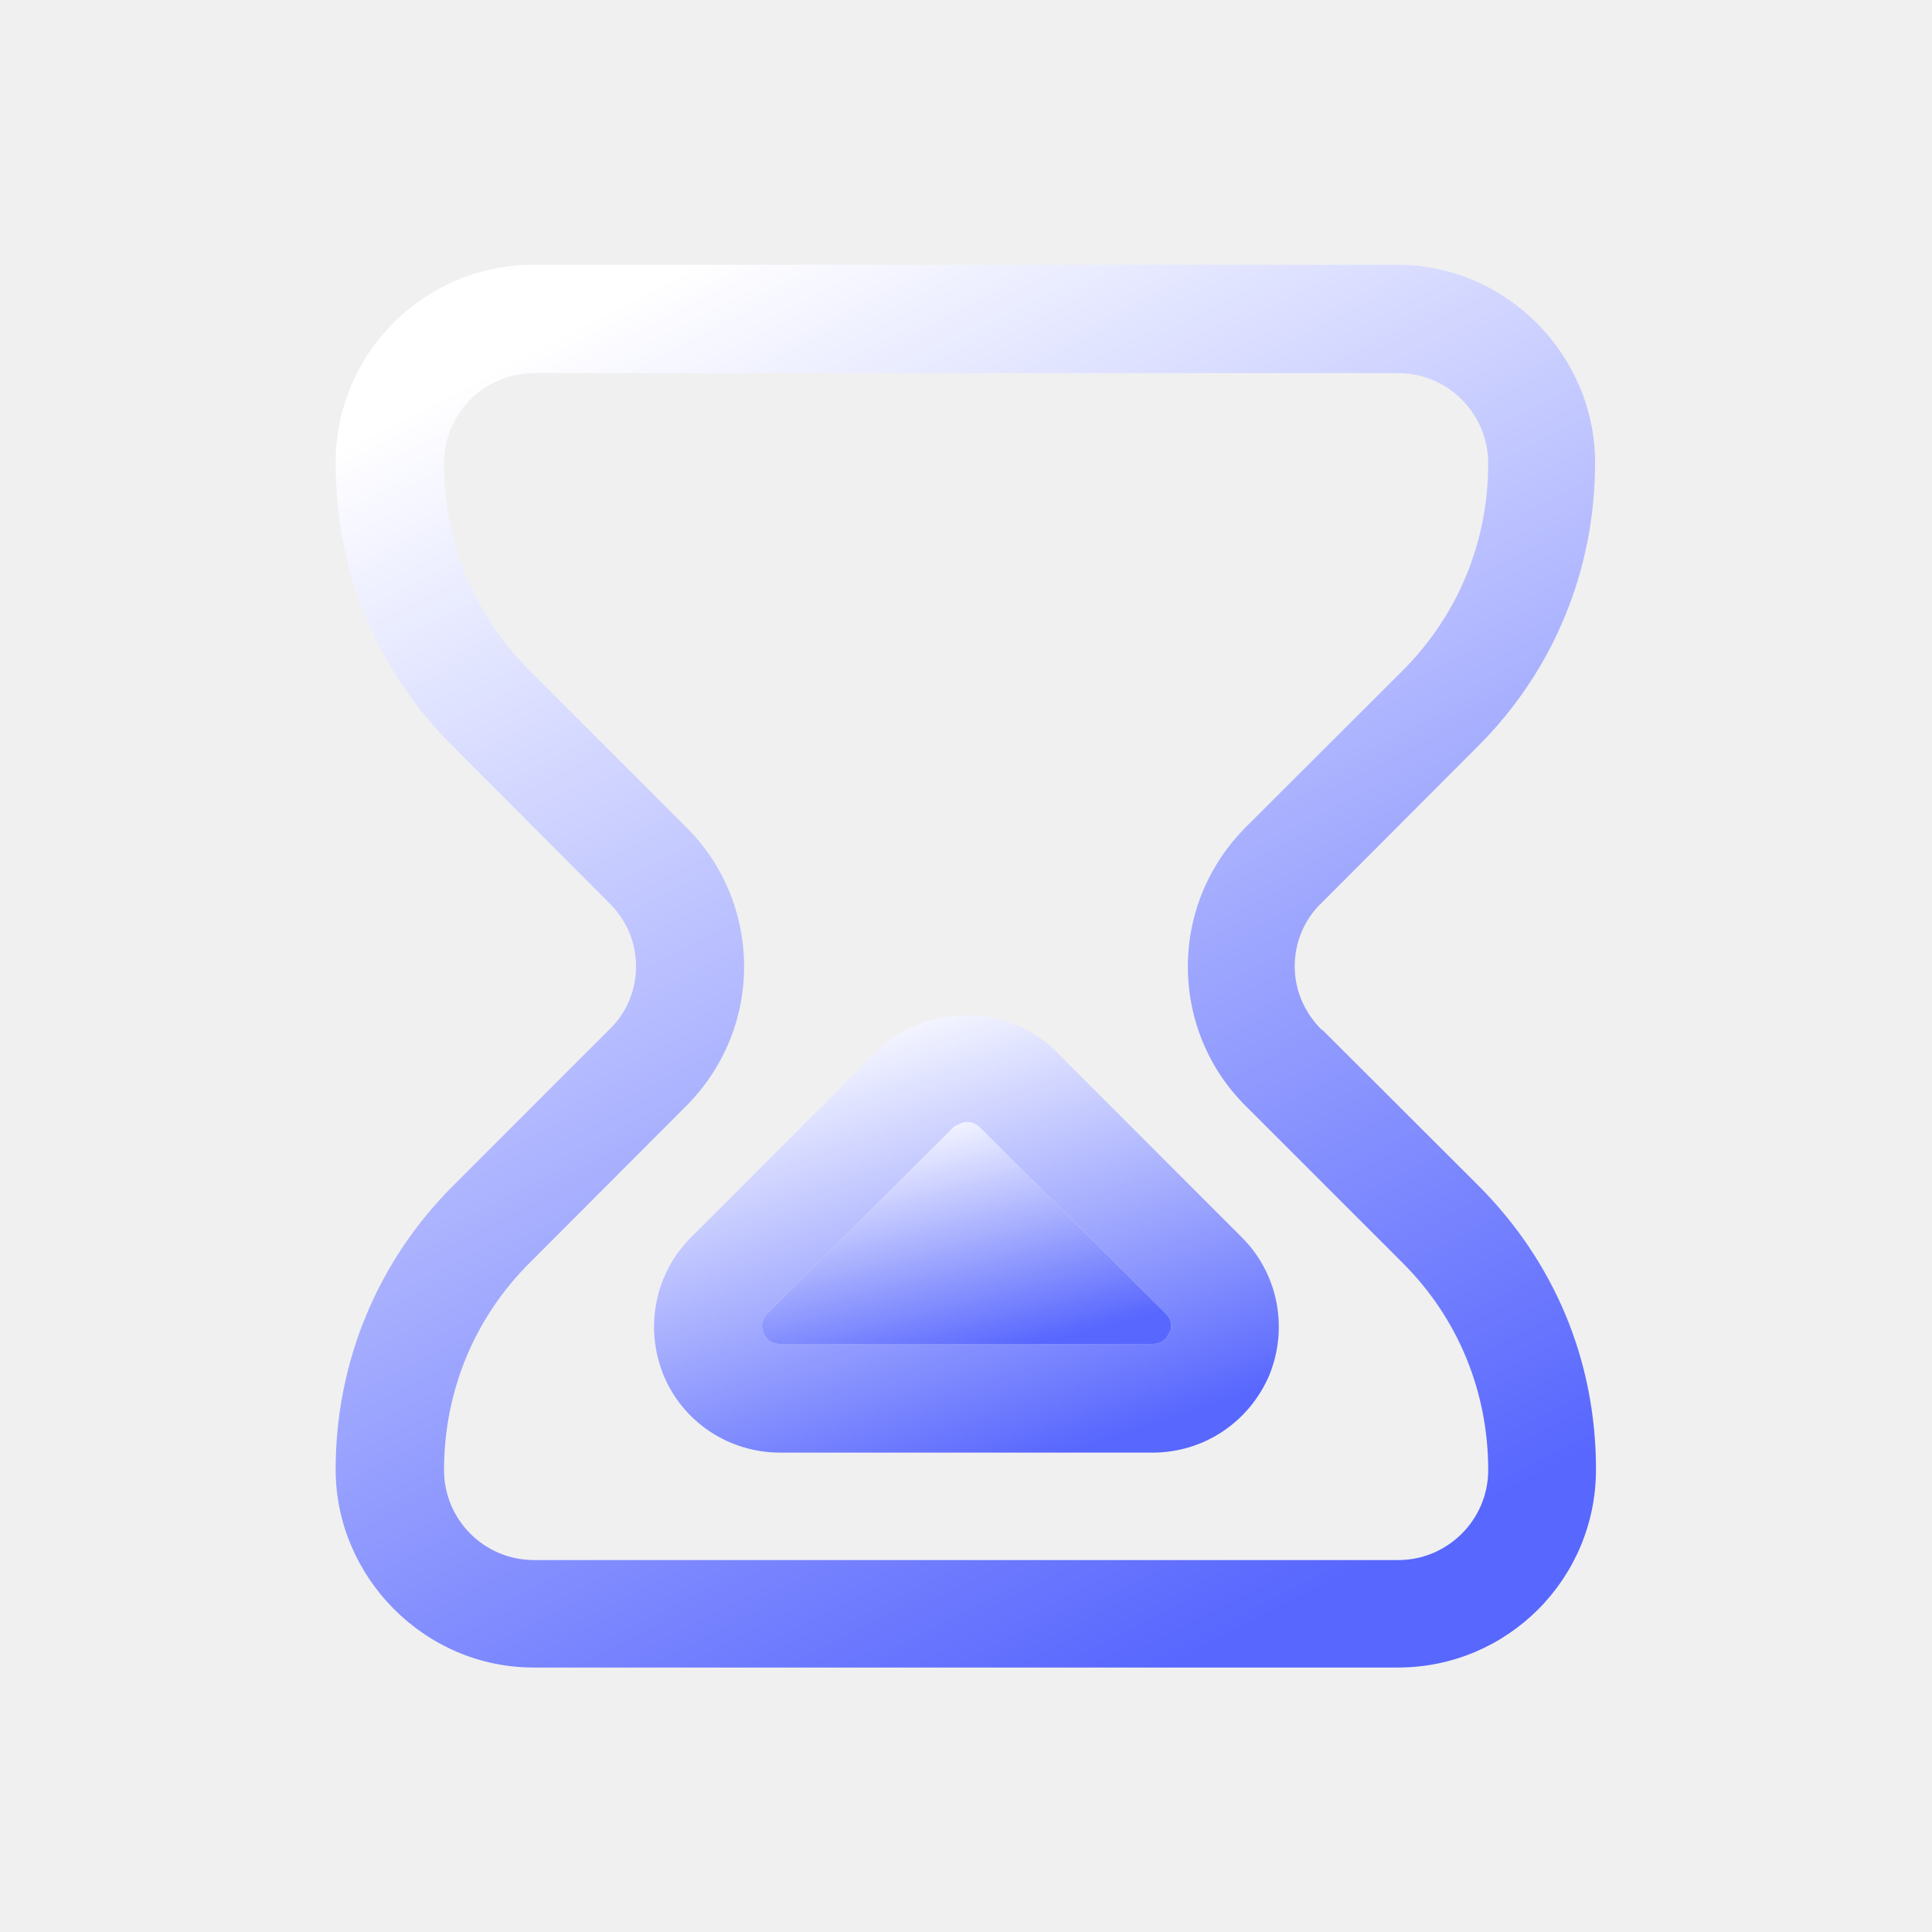
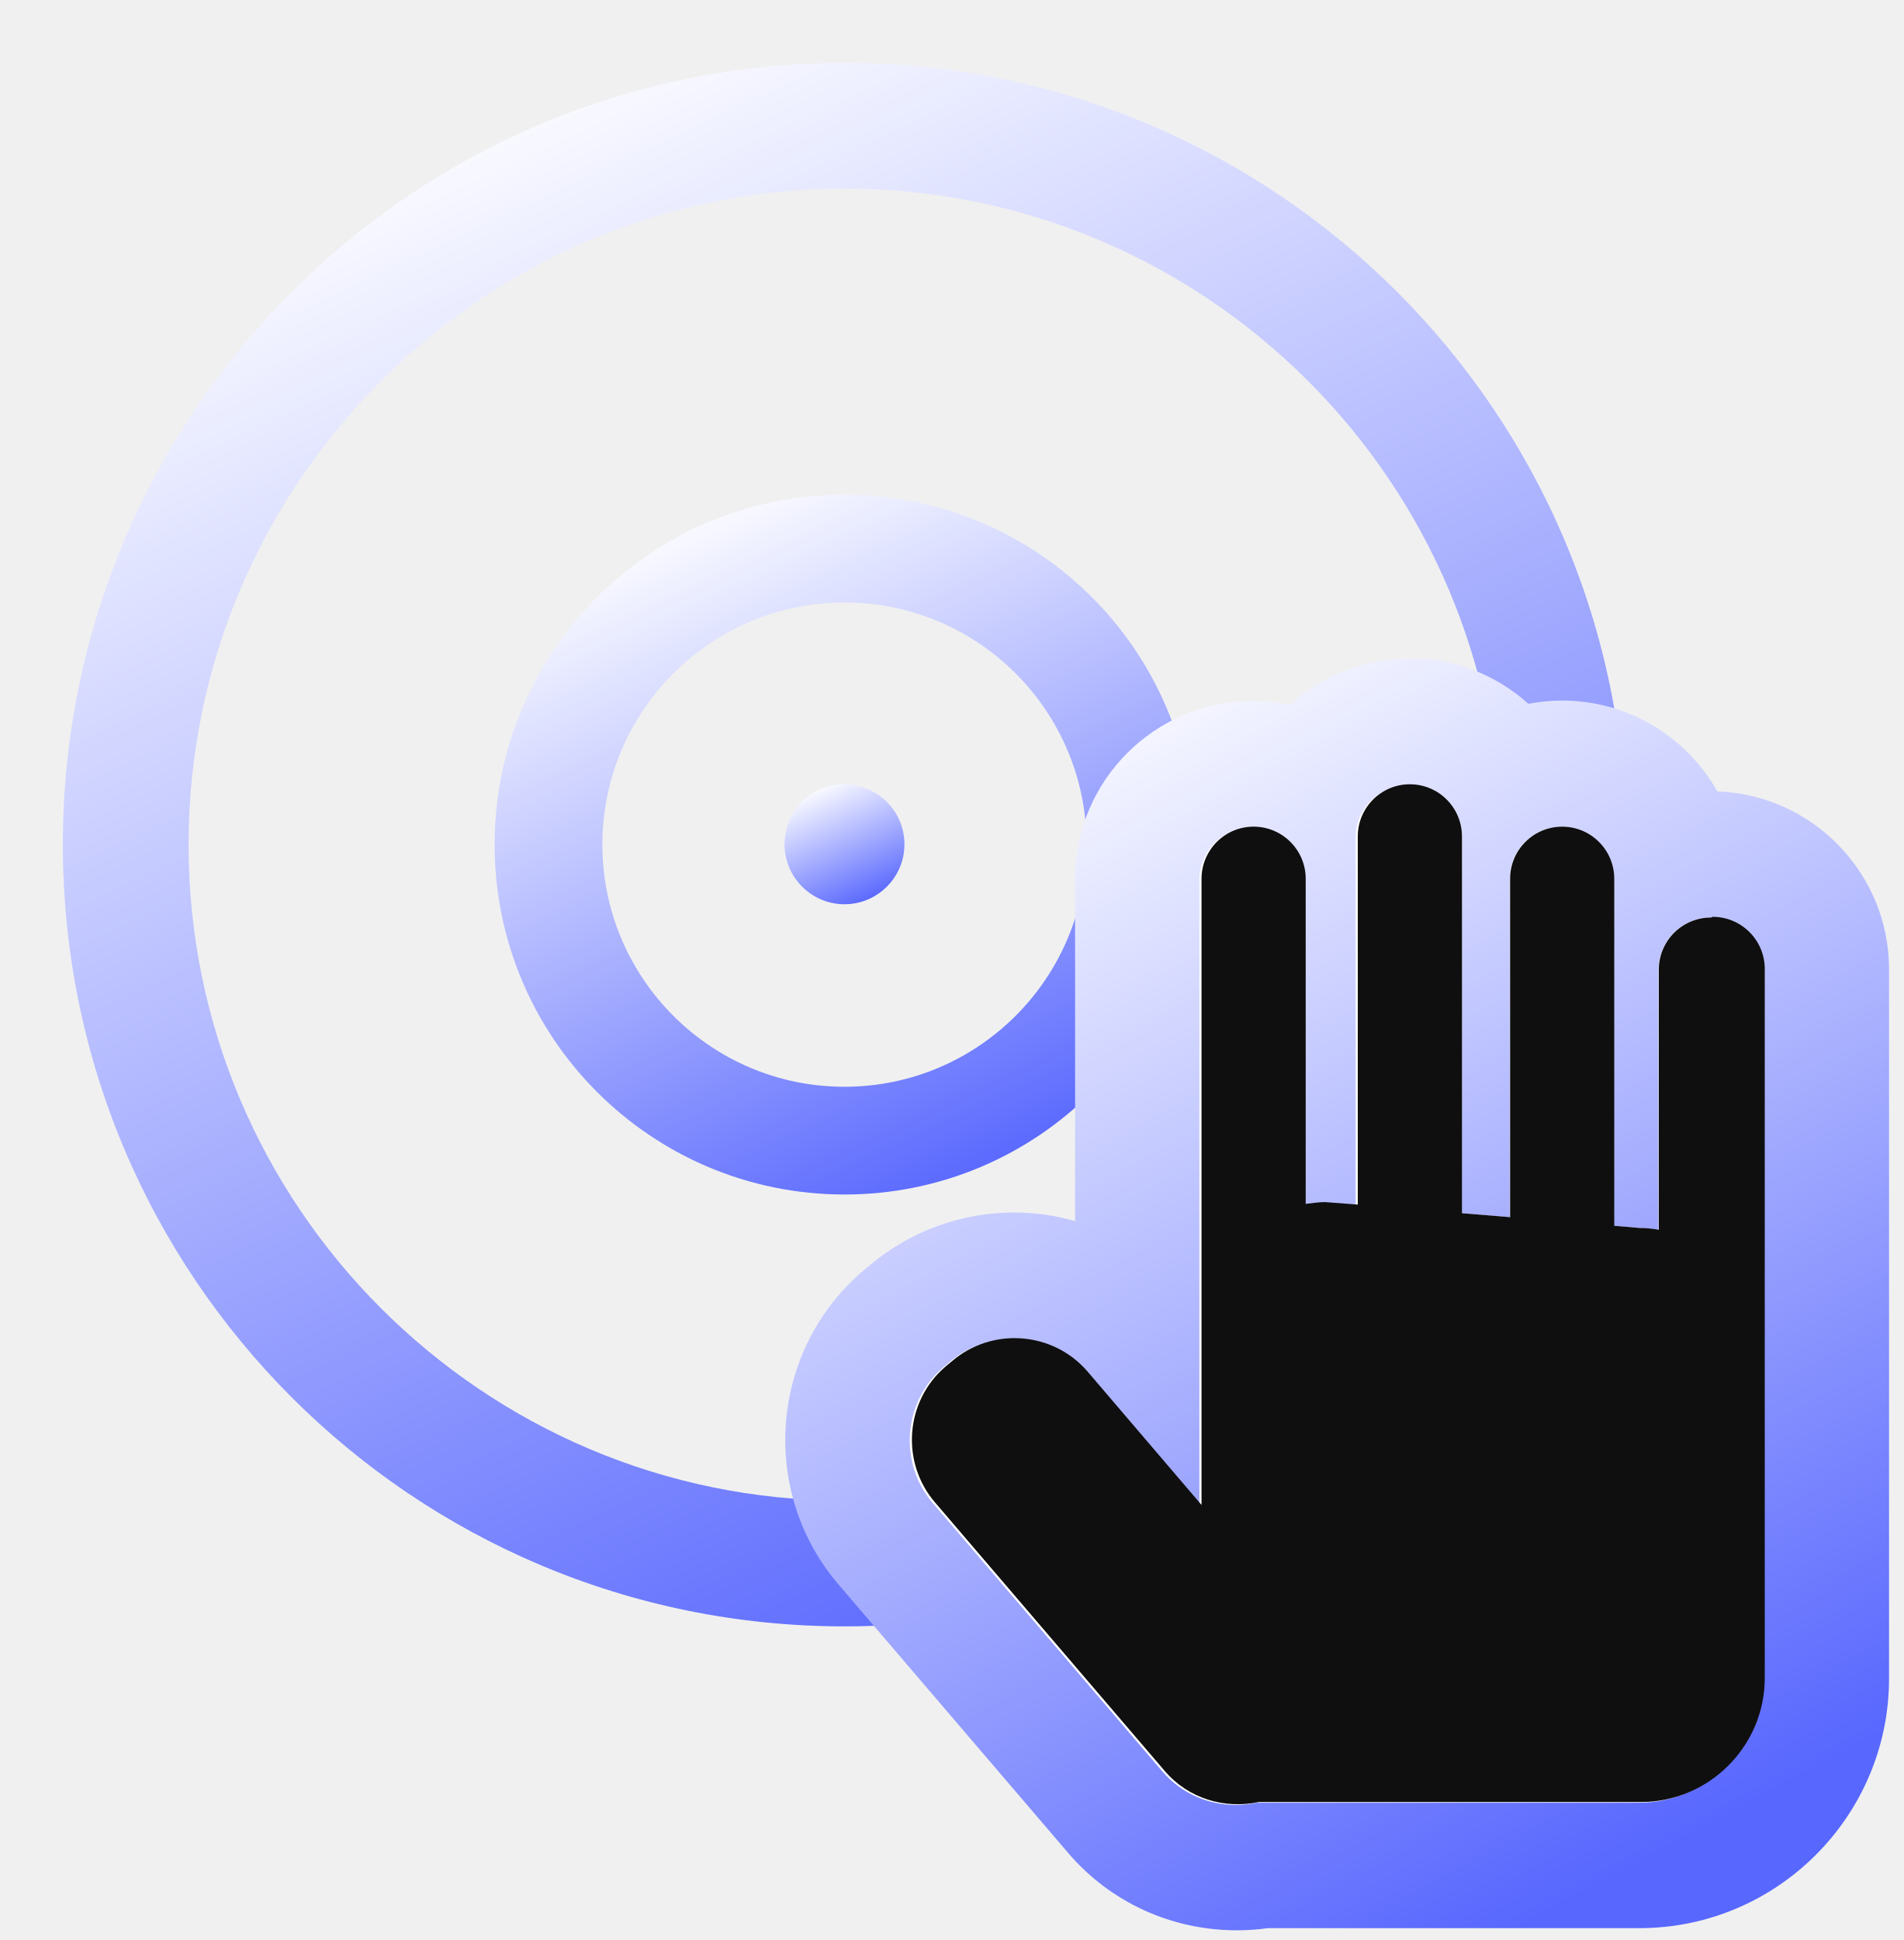
- <svg xmlns="http://www.w3.org/2000/svg" width="64" height="64" viewBox="0 0 64 64" fill="none">
-   <path d="M48.979 39.279L43.799 34.109H43.779C43.199 33.529 42.889 32.789 42.889 32.01C42.889 31.23 43.199 30.459 43.779 29.91L48.949 24.73C51.459 22.23 52.839 18.89 52.839 15.329C52.839 11.77 49.909 8.77 46.279 8.77H17.679C14.049 8.77 11.119 11.71 11.119 15.329C11.119 18.95 12.499 22.23 15.009 24.73L20.179 29.91C20.759 30.48 21.069 31.22 21.069 32.01C21.069 32.8 20.759 33.559 20.179 34.109L15.009 39.279C12.499 41.789 11.119 45.13 11.119 48.679C11.119 52.23 14.049 55.239 17.679 55.239H46.309C49.929 55.239 52.869 52.309 52.869 48.679C52.869 45.05 51.479 41.789 48.979 39.279ZM46.319 51.679H17.689C16.039 51.679 14.709 50.34 14.709 48.7C14.709 46.099 15.709 43.66 17.549 41.83L22.719 36.65C23.959 35.41 24.649 33.76 24.649 32.02C24.649 30.279 23.959 28.61 22.719 27.39L17.549 22.22C15.709 20.38 14.709 17.95 14.709 15.35C14.709 13.7 16.039 12.36 17.689 12.36H46.319C47.959 12.36 49.299 13.7 49.299 15.35C49.299 17.95 48.299 20.38 46.459 22.22L41.279 27.39C40.039 28.63 39.349 30.279 39.349 32.02C39.349 33.76 40.039 35.429 41.279 36.65L46.459 41.83C48.299 43.66 49.299 46.099 49.299 48.7C49.299 50.34 47.959 51.679 46.319 51.679Z" fill="url(#paint0_linear_2001_5268)" />
-   <path d="M41.139 40.99L34.959 34.81C33.389 33.24 30.639 33.24 29.069 34.81L22.889 40.99C21.699 42.18 21.339 43.97 21.979 45.55C22.629 47.12 24.149 48.12 25.849 48.12H38.179C39.869 48.12 41.379 47.12 42.049 45.55C42.689 43.97 42.329 42.18 41.139 40.99ZM38.739 44.16H38.719C38.669 44.31 38.529 44.52 38.169 44.52H25.839C25.479 44.52 25.339 44.28 25.289 44.16C25.239 44.02 25.169 43.76 25.409 43.52L31.589 37.34C31.589 37.34 31.849 37.17 32.019 37.17C32.179 37.17 32.329 37.22 32.449 37.34L38.619 43.52C38.859 43.76 38.819 44.02 38.739 44.16Z" fill="url(#paint1_linear_2001_5268)" />
-   <path d="M38.74 44.16H38.72C38.67 44.31 38.53 44.52 38.17 44.52H25.84C25.48 44.52 25.34 44.28 25.29 44.16C25.24 44.02 25.17 43.76 25.41 43.52L31.59 37.34C31.59 37.34 31.85 37.17 32.02 37.17C32.18 37.17 32.33 37.22 32.45 37.34L38.62 43.52C38.86 43.76 38.82 44.02 38.74 44.16Z" fill="url(#paint2_linear_2001_5268)" />
+ <svg xmlns="http://www.w3.org/2000/svg" width="53" height="54" viewBox="0 0 53 54" fill="none">
+   <g clip-path="url(#clip0_2455_2660)">
+     <path d="M23.51 5.25C33.58 5.25 41.77 13.44 41.77 23.51C41.77 33.58 33.58 41.77 23.51 41.77C13.44 41.77 5.25 33.57 5.25 23.51C5.25 13.45 13.44 5.25 23.51 5.25ZM23.51 1.75C11.49 1.75 1.75 11.49 1.75 23.51C1.75 35.53 11.49 45.27 23.51 45.27C35.53 45.27 45.27 35.53 45.27 23.51C45.27 11.49 35.52 1.75 23.51 1.75Z" fill="url(#paint0_linear_2455_2660)" />
+     <path d="M23.509 16.77C27.23 16.77 30.25 19.79 30.25 23.509C30.25 27.23 27.23 30.25 23.509 30.25C19.79 30.25 16.77 27.23 16.77 23.509C16.77 19.79 19.79 16.77 23.509 16.77ZM23.509 13.77C18.13 13.77 13.77 18.13 13.77 23.509C13.77 28.89 18.13 33.249 23.509 33.249C28.89 33.249 33.249 28.89 33.249 23.509C33.249 18.13 28.89 13.77 23.509 13.77Z" fill="url(#paint1_linear_2455_2660)" />
+     <path d="M23.51 21.83C22.59 21.83 21.84 22.58 21.84 23.5C21.84 24.42 22.59 25.17 23.51 25.17C24.43 25.17 25.18 24.42 25.18 23.5C25.18 22.58 24.43 21.83 23.51 21.83Z" fill="white" />
+     <path d="M23.51 21.83C22.59 21.83 21.84 22.58 21.84 23.5C21.84 24.42 22.59 25.17 23.51 25.17C24.43 25.17 25.18 24.42 25.18 23.5C25.18 22.58 24.43 21.83 23.51 21.83Z" fill="url(#paint2_linear_2455_2660)" />
+     <path d="M34.431 51.99C33.131 51.99 31.911 51.43 31.071 50.45L24.671 42.97C23.901 42.07 23.531 40.93 23.621 39.74C23.711 38.56 24.261 37.48 25.161 36.71L25.341 36.55C26.141 35.87 27.161 35.49 28.221 35.49C29.521 35.49 30.751 36.05 31.591 37.04L31.681 37.15V24.45C31.681 22.68 33.121 21.24 34.881 21.24C35.461 21.24 36.001 21.39 36.461 21.66C37.021 20.7 38.051 20.06 39.231 20.06C40.411 20.06 41.411 20.68 41.981 21.61C42.431 21.37 42.941 21.24 43.481 21.24C45.071 21.24 46.391 22.4 46.641 23.92C46.951 23.82 47.281 23.77 47.621 23.77C49.391 23.77 50.831 25.21 50.831 26.98V46.72C50.831 49.58 48.501 51.92 45.631 51.92H35.161C34.921 51.96 34.671 51.98 34.421 51.98L34.431 51.99Z" fill="white" />
+     <path d="M39.24 21.83C40.04 21.83 40.69 22.48 40.69 23.28V33.77L42.03 33.88V24.46C42.03 23.66 42.68 23.01 43.48 23.01C44.28 23.01 44.93 23.66 44.93 24.46V34.12L45.63 34.18C45.81 34.18 45.99 34.21 46.17 34.23V26.99C46.17 26.19 46.82 25.54 47.62 25.54C48.42 25.54 49.07 26.19 49.07 26.99V46.73C49.07 48.62 47.52 50.18 45.62 50.18H34.98C34.79 50.22 34.6 50.24 34.4 50.24C33.65 50.24 32.9 49.93 32.37 49.32L25.97 41.84C25.01 40.72 25.14 39.02 26.26 38.06L26.44 37.91C26.94 37.48 27.56 37.27 28.18 37.27C28.94 37.27 29.69 37.59 30.22 38.21L33.39 41.92V24.49C33.39 23.69 34.04 23.04 34.84 23.04C35.64 23.04 36.29 23.69 36.29 24.49V33.54C36.47 33.51 36.64 33.49 36.83 33.49L37.74 33.56V23.31C37.74 22.51 38.39 21.86 39.19 21.86M39.24 18.33C37.96 18.33 36.79 18.82 35.91 19.62C35.58 19.55 35.23 19.51 34.88 19.51C32.15 19.51 29.93 21.73 29.93 24.46V33.99C29.38 33.83 28.8 33.75 28.22 33.75C26.75 33.75 25.32 34.28 24.2 35.23L24.02 35.38C21.43 37.6 21.13 41.51 23.34 44.1L29.74 51.58C30.91 52.95 32.62 53.73 34.43 53.73C34.72 53.73 35.01 53.71 35.3 53.67H45.64C49.47 53.67 52.59 50.55 52.59 46.72V26.98C52.59 24.31 50.46 22.12 47.81 22.03C46.96 20.52 45.34 19.5 43.49 19.5C43.17 19.5 42.86 19.53 42.55 19.59C41.67 18.8 40.51 18.32 39.24 18.32V18.33Z" fill="url(#paint3_linear_2455_2660)" />
+     <path d="M47.63 25.54C46.83 25.54 46.18 26.19 46.18 26.99V34.23C46 34.2 45.83 34.18 45.64 34.18L44.94 34.12V24.46C44.94 23.66 44.29 23.01 43.49 23.01C42.69 23.01 42.04 23.66 42.04 24.46V33.88L40.7 33.77V23.28C40.7 22.48 40.05 21.83 39.25 21.83C38.45 21.83 37.8 22.48 37.8 23.28V33.53L36.89 33.46C36.71 33.46 36.53 33.49 36.35 33.51V24.46C36.35 23.66 35.7 23.01 34.9 23.01C34.1 23.01 33.45 23.66 33.45 24.46V41.89L30.28 38.18C29.32 37.06 27.62 36.93 26.5 37.89L26.32 38.04C25.2 39 25.07 40.7 26.03 41.82L32.43 49.3C33.09 50.07 34.1 50.36 35.04 50.16H45.68C47.57 50.16 49.13 48.61 49.13 46.71V26.97C49.13 26.17 48.48 25.52 47.68 25.52L47.63 25.54Z" fill="#0F0F0F" />
+   </g>
  <defs>
-     <linearGradient id="paint0_linear_2001_5268" x1="16.65" y1="12.048" x2="38.968" y2="55.147" gradientUnits="userSpaceOnUse">
+     <linearGradient id="paint0_linear_2455_2660" x1="7.515" y1="4.82" x2="27.092" y2="46.899" gradientUnits="userSpaceOnUse">
      <stop stop-color="white" />
      <stop offset="1" stop-color="#5867FE" />
    </linearGradient>
-     <linearGradient id="paint1_linear_2001_5268" x1="24.408" y1="34.655" x2="29.425" y2="50.06" gradientUnits="userSpaceOnUse">
+     <linearGradient id="paint1_linear_2455_2660" x1="16.35" y1="15.144" x2="25.113" y2="33.979" gradientUnits="userSpaceOnUse">
      <stop stop-color="white" />
      <stop offset="1" stop-color="#5867FE" />
    </linearGradient>
-     <linearGradient id="paint2_linear_2001_5268" x1="27.037" y1="37.688" x2="29.086" y2="45.816" gradientUnits="userSpaceOnUse">
+     <linearGradient id="paint2_linear_2455_2660" x1="22.282" y1="22.066" x2="23.785" y2="25.295" gradientUnits="userSpaceOnUse">
      <stop stop-color="white" />
      <stop offset="1" stop-color="#5867FE" />
    </linearGradient>
+     <linearGradient id="paint3_linear_2455_2660" x1="25.932" y1="20.819" x2="43.275" y2="53.168" gradientUnits="userSpaceOnUse">
+       <stop stop-color="white" />
+       <stop offset="1" stop-color="#5867FE" />
+     </linearGradient>
+     <clipPath id="clip0_2455_2660">
+       <rect width="52.59" height="53.74" fill="white" />
+     </clipPath>
  </defs>
</svg>
